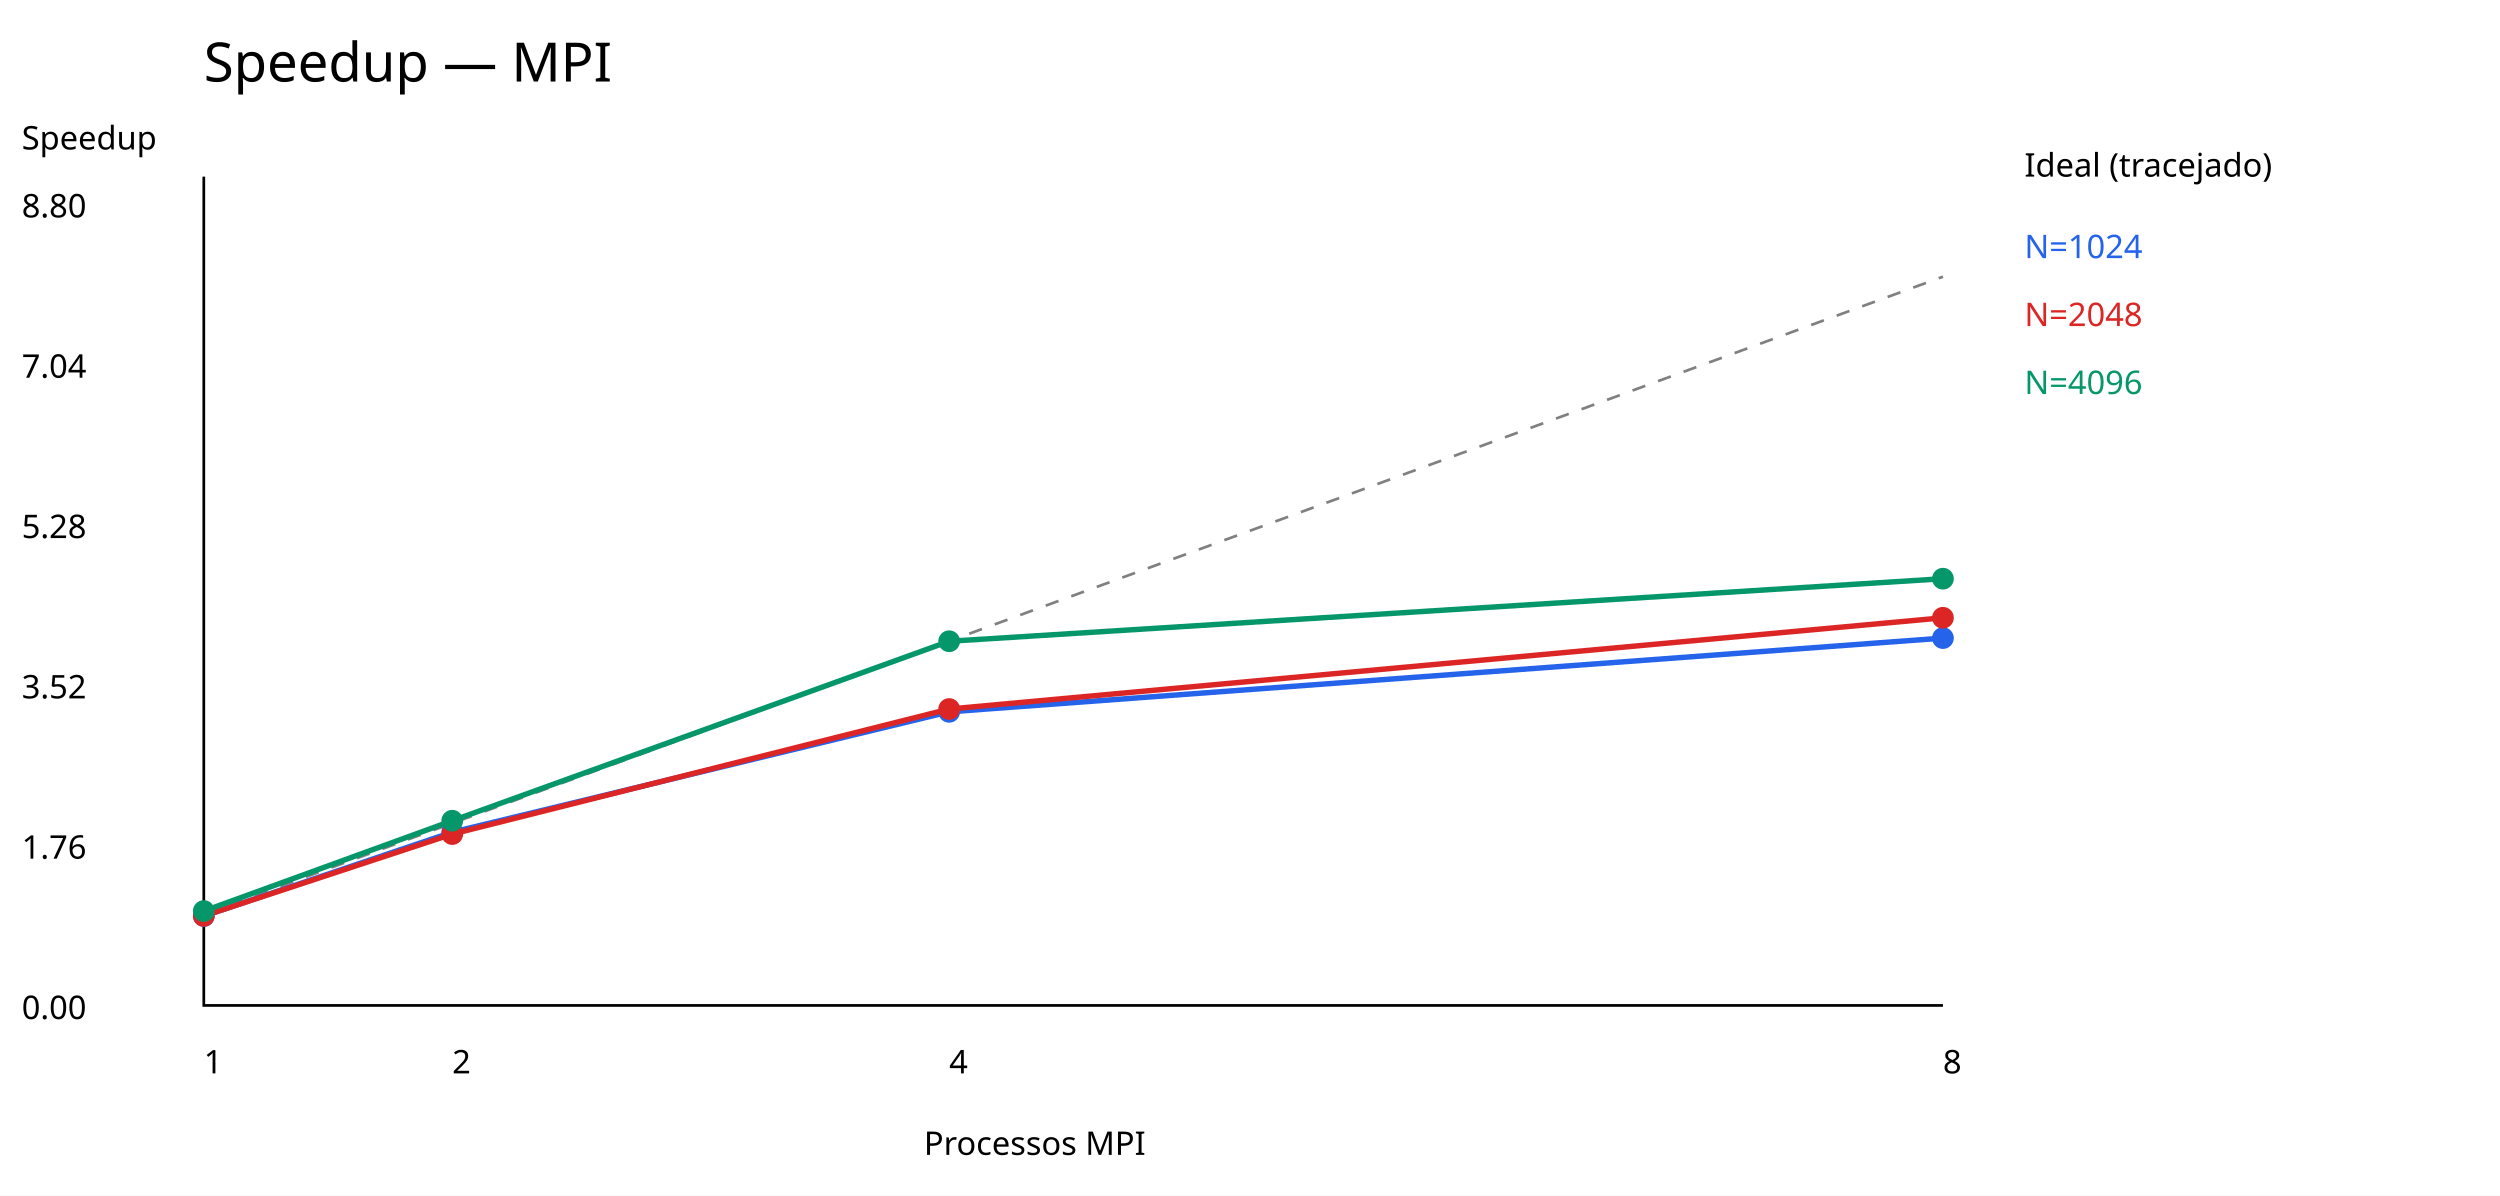
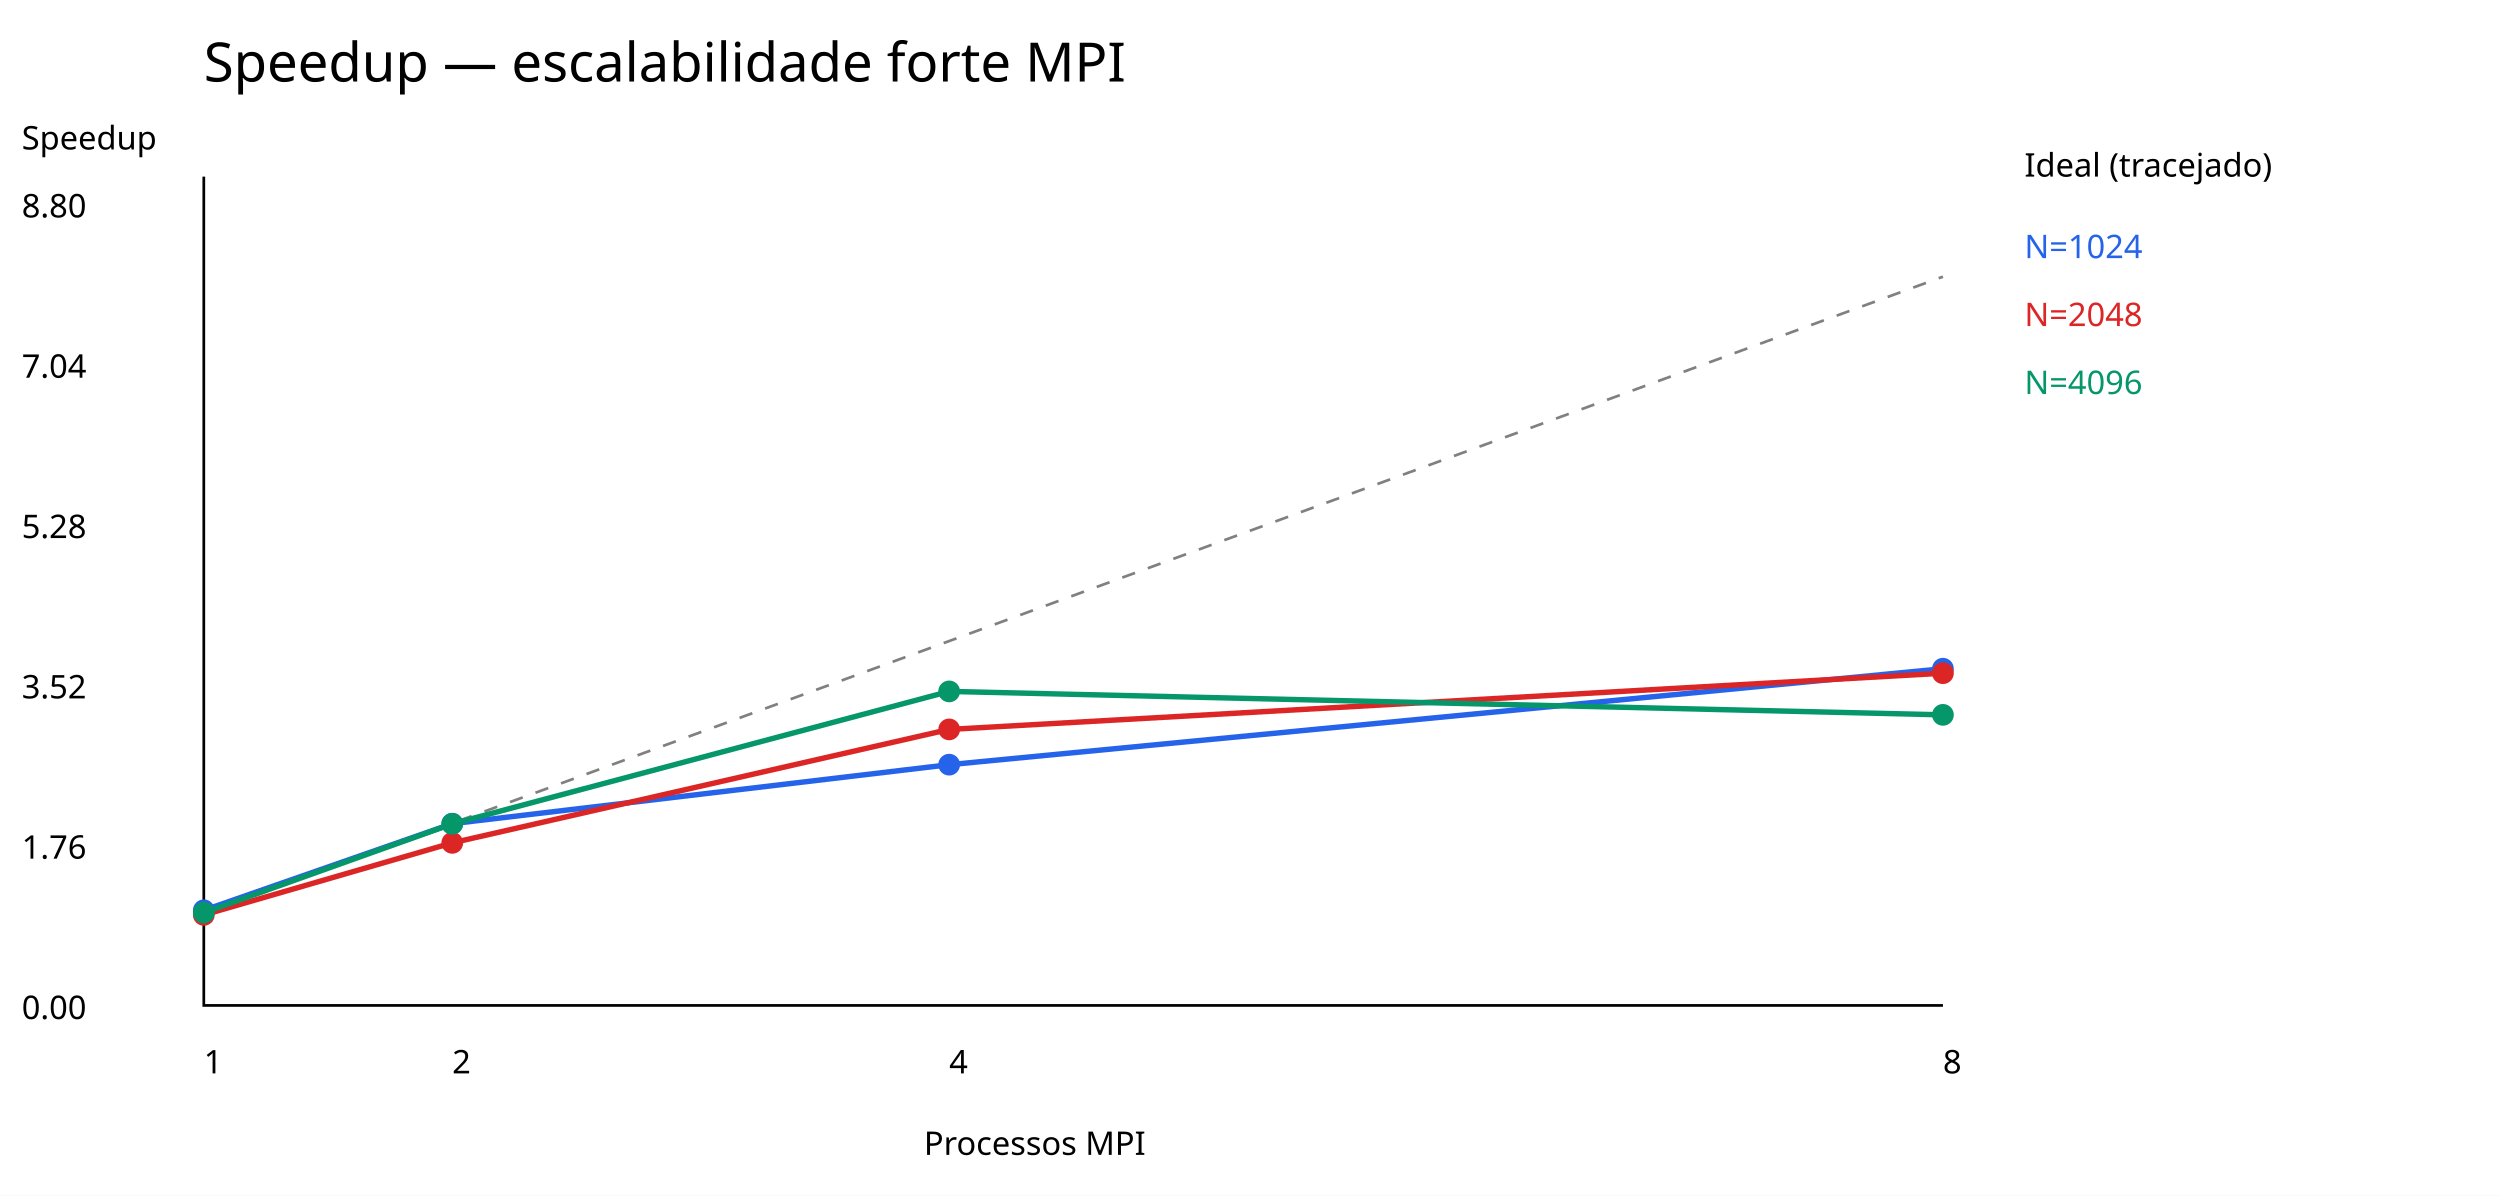
<svg xmlns="http://www.w3.org/2000/svg" width="920" height="440" viewBox="0 0 920 440">
  <rect width="920" height="440" fill="white" />
-   <text x="75" y="30" font-family="sans-serif" font-size="20">Speedup — MPI</text>
+   <text x="75" y="30" font-family="sans-serif" font-size="20">Speedup — escalabilidade forte MPI</text>
  <path d="M75 65V370H715" fill="none" stroke="black" />
  <text x="340" y="425" font-family="sans-serif">Processos MPI</text>
  <text x="8" y="55" font-family="sans-serif">Speedup</text>
  <text x="8" y="375.0" font-family="sans-serif">0.00</text>
  <text x="8" y="316.0" font-family="sans-serif">1.76</text>
  <text x="8" y="257.0" font-family="sans-serif">3.52</text>
  <text x="8" y="198.0" font-family="sans-serif">5.28</text>
  <text x="8" y="139.0" font-family="sans-serif">7.04</text>
  <text x="8" y="80.0" font-family="sans-serif">8.80</text>
  <text x="75.0" y="395" font-family="sans-serif">1</text>
  <text x="166.4" y="395" font-family="sans-serif">2</text>
  <text x="349.3" y="395" font-family="sans-serif">4</text>
  <text x="715.0" y="395" font-family="sans-serif">8</text>
  <path d="M75.0 336.477 L715.0 101.818" stroke="gray" stroke-dasharray="5 5" />
  <text x="745" y="65" font-family="sans-serif">Ideal (tracejado)</text>
-   <polyline points="75.00,337.10 166.43,306.23 349.29,261.95 715.00,234.81" fill="none" stroke="#2563eb" stroke-width="2" />
-   <circle cx="75.00" cy="337.10" r="4" fill="#2563eb" />
-   <circle cx="166.43" cy="306.23" r="4" fill="#2563eb" />
-   <circle cx="349.29" cy="261.95" r="4" fill="#2563eb" />
-   <circle cx="715.00" cy="234.81" r="4" fill="#2563eb" />
+   <polyline points="75.00,334.99 166.43,303.11 349.29,281.40 715.00,246.08" fill="none" stroke="#2563eb" stroke-width="2" />
+   <circle cx="75.00" cy="334.99" r="4" fill="#2563eb" />
+   <circle cx="166.43" cy="303.11" r="4" fill="#2563eb" />
+   <circle cx="349.29" cy="281.40" r="4" fill="#2563eb" />
+   <circle cx="715.00" cy="246.08" r="4" fill="#2563eb" />
  <text x="745" y="95" fill="#2563eb" font-family="sans-serif">N=1024</text>
-   <polyline points="75.00,337.06 166.43,306.94 349.29,260.92 715.00,227.34" fill="none" stroke="#dc2626" stroke-width="2" />
-   <circle cx="75.00" cy="337.06" r="4" fill="#dc2626" />
-   <circle cx="166.43" cy="306.94" r="4" fill="#dc2626" />
-   <circle cx="349.29" cy="260.92" r="4" fill="#dc2626" />
-   <circle cx="715.00" cy="227.34" r="4" fill="#dc2626" />
+   <polyline points="75.00,336.68 166.43,310.17 349.29,268.42 715.00,247.73" fill="none" stroke="#dc2626" stroke-width="2" />
+   <circle cx="75.00" cy="336.68" r="4" fill="#dc2626" />
+   <circle cx="166.43" cy="310.17" r="4" fill="#dc2626" />
+   <circle cx="349.29" cy="268.42" r="4" fill="#dc2626" />
+   <circle cx="715.00" cy="247.73" r="4" fill="#dc2626" />
  <text x="745" y="120" fill="#dc2626" font-family="sans-serif">N=2048</text>
-   <polyline points="75.00,335.27 166.43,302.03 349.29,235.98 715.00,212.96" fill="none" stroke="#059669" stroke-width="2" />
-   <circle cx="75.00" cy="335.27" r="4" fill="#059669" />
-   <circle cx="166.43" cy="302.03" r="4" fill="#059669" />
-   <circle cx="349.29" cy="235.98" r="4" fill="#059669" />
-   <circle cx="715.00" cy="212.96" r="4" fill="#059669" />
+   <polyline points="75.00,335.85 166.43,303.18 349.29,254.44 715.00,263.07" fill="none" stroke="#059669" stroke-width="2" />
+   <circle cx="75.00" cy="335.85" r="4" fill="#059669" />
+   <circle cx="166.43" cy="303.18" r="4" fill="#059669" />
+   <circle cx="349.29" cy="254.44" r="4" fill="#059669" />
+   <circle cx="715.00" cy="263.07" r="4" fill="#059669" />
  <text x="745" y="145" fill="#059669" font-family="sans-serif">N=4096</text>
</svg>
